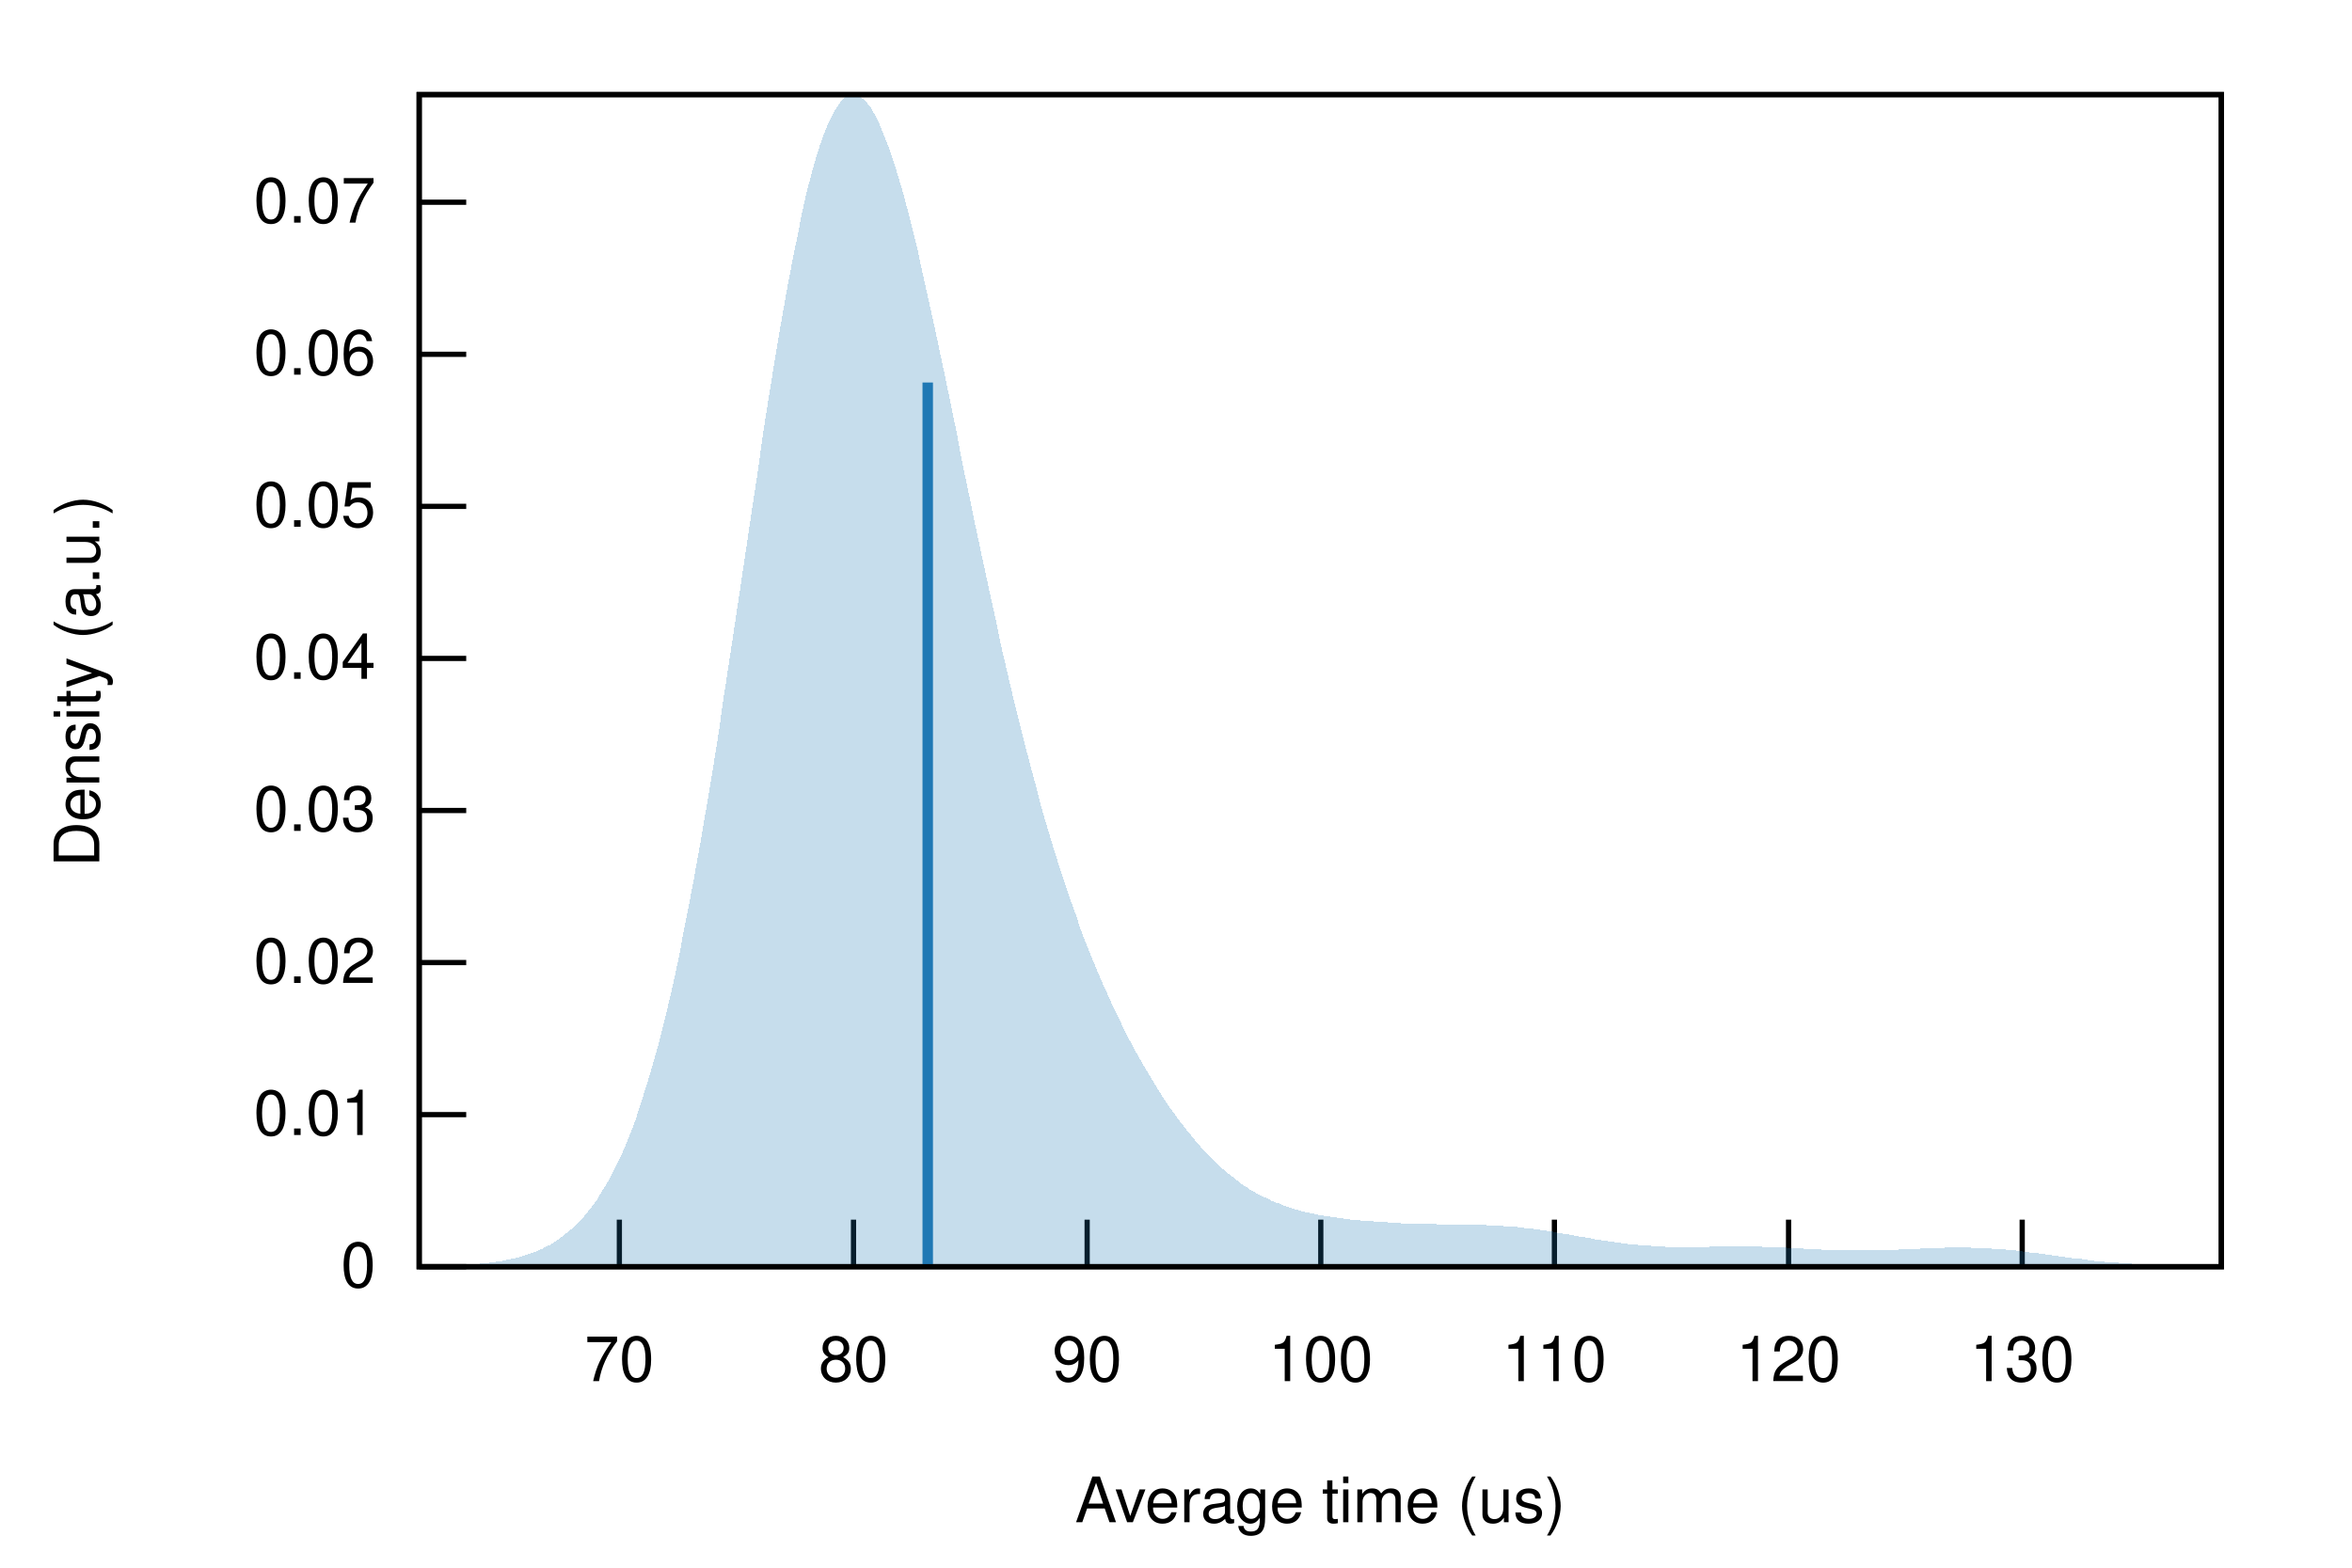
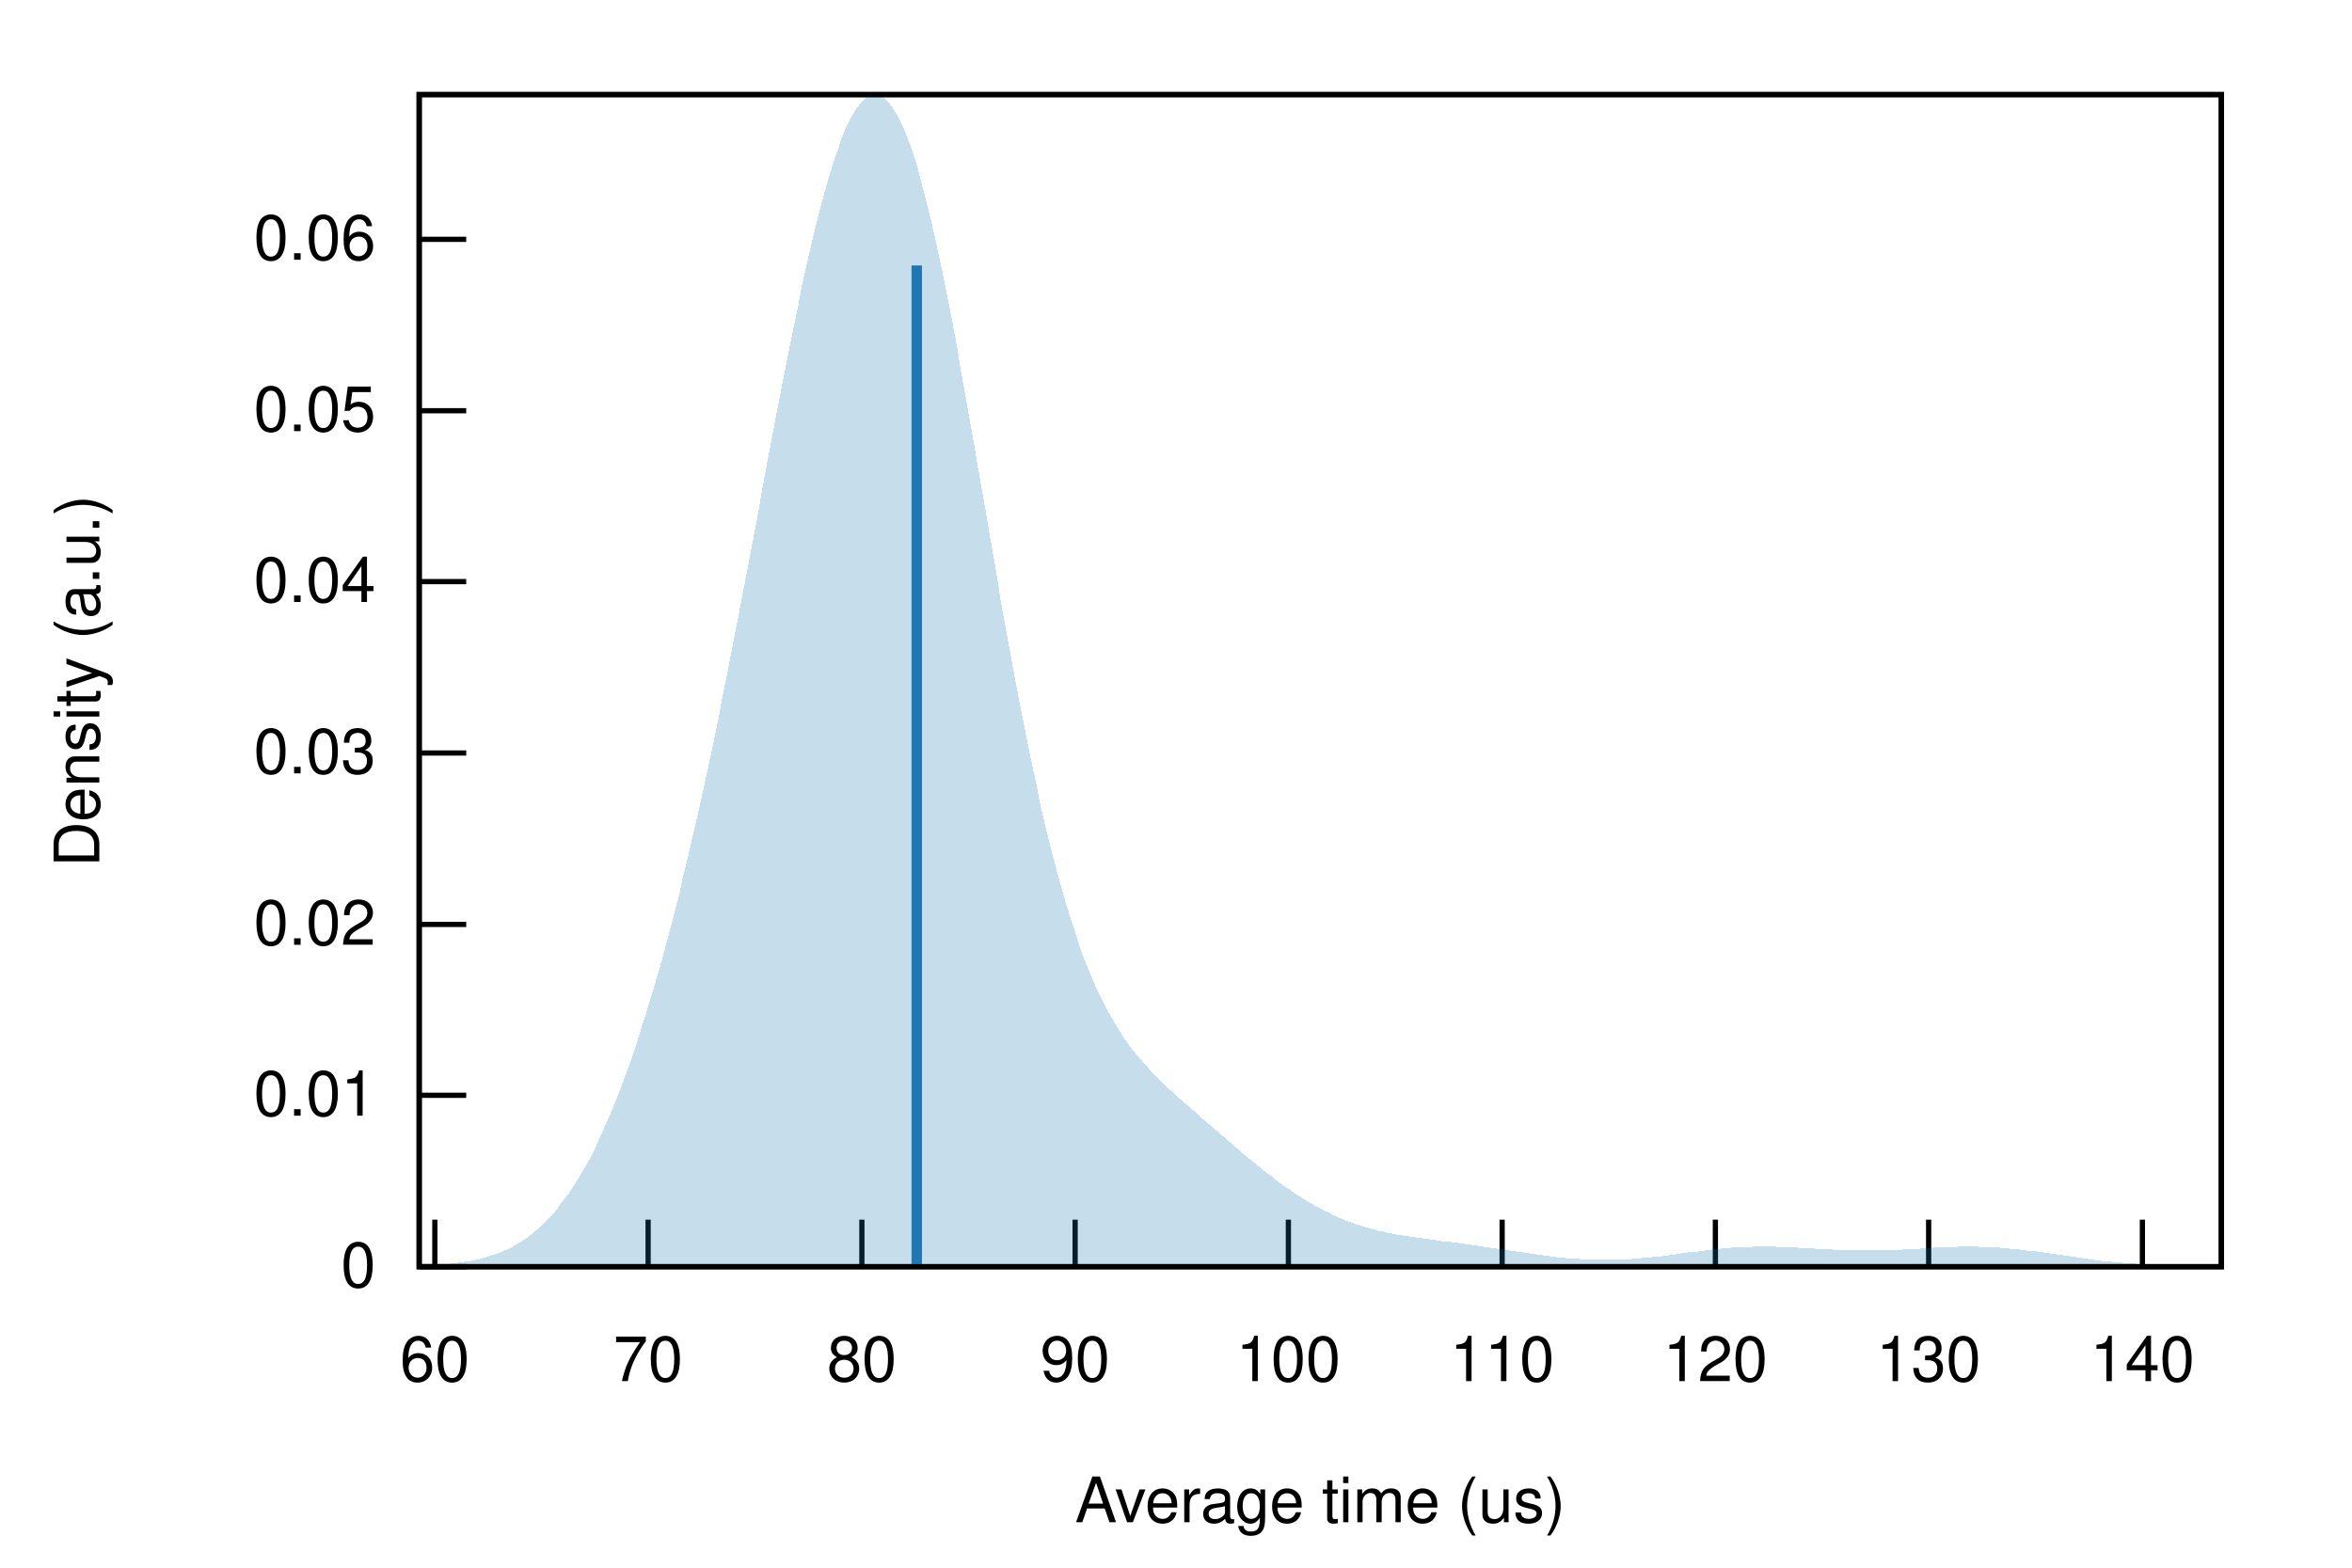
<svg xmlns="http://www.w3.org/2000/svg" xmlns:xlink="http://www.w3.org/1999/xlink" viewBox="0 0 450 300">
  <g id="gnuplot_canvas">
    <rect x="0" y="0" width="450" height="300" fill="none" />
    <defs>
      <circle id="gpDot" r="0.5" stroke-width="0.5" stroke="currentColor" />
      <path id="gpPt0" stroke-width="0.222" stroke="currentColor" d="M-1,0 h2 M0,-1 v2" />
      <path id="gpPt1" stroke-width="0.222" stroke="currentColor" d="M-1,-1 L1,1 M1,-1 L-1,1" />
      <path id="gpPt2" stroke-width="0.222" stroke="currentColor" d="M-1,0 L1,0 M0,-1 L0,1 M-1,-1 L1,1 M-1,1 L1,-1" />
      <rect id="gpPt3" stroke-width="0.222" stroke="currentColor" x="-1" y="-1" width="2" height="2" />
      <rect id="gpPt4" stroke-width="0.222" stroke="currentColor" fill="currentColor" x="-1" y="-1" width="2" height="2" />
      <circle id="gpPt5" stroke-width="0.222" stroke="currentColor" cx="0" cy="0" r="1" />
      <use xlink:href="#gpPt5" id="gpPt6" fill="currentColor" stroke="none" />
      <path id="gpPt7" stroke-width="0.222" stroke="currentColor" d="M0,-1.33 L-1.33,0.67 L1.33,0.67 z" />
      <use xlink:href="#gpPt7" id="gpPt8" fill="currentColor" stroke="none" />
      <use xlink:href="#gpPt7" id="gpPt9" stroke="currentColor" transform="rotate(180)" />
      <use xlink:href="#gpPt9" id="gpPt10" fill="currentColor" stroke="none" />
      <use xlink:href="#gpPt3" id="gpPt11" stroke="currentColor" transform="rotate(45)" />
      <use xlink:href="#gpPt11" id="gpPt12" fill="currentColor" stroke="none" />
      <path id="gpPt13" stroke-width="0.222" stroke="currentColor" d="M0,1.330 L1.265,0.411 L0.782,-1.067 L-0.782,-1.076 L-1.265,0.411 z" />
      <use xlink:href="#gpPt13" id="gpPt14" fill="currentColor" stroke="none" />
      <filter id="textbox" filterUnits="objectBoundingBox" x="0" y="0" height="1" width="1">
        <feFlood flood-color="white" flood-opacity="1" result="bgnd" />
        <feComposite in="SourceGraphic" in2="bgnd" operator="atop" />
      </filter>
      <filter id="greybox" filterUnits="objectBoundingBox" x="0" y="0" height="1" width="1">
        <feFlood flood-color="lightgrey" flood-opacity="1" result="grey" />
        <feComposite in="SourceGraphic" in2="grey" operator="atop" />
      </filter>
    </defs>
    <g fill="none" color="white" stroke="currentColor" stroke-width="1.00" stroke-linecap="butt" stroke-linejoin="miter">
</g>
    <g fill="none" color="black" stroke="currentColor" stroke-width="1.00" stroke-linecap="butt" stroke-linejoin="miter">
      <path stroke="black" d="M80.2,242.4 L89.2,242.4  " />
      <g transform="translate(71.9,246.3)" stroke="none" fill="black" font-family="Helvetica" font-size="12.00" text-anchor="end">
        <text>
          <tspan font-family="Helvetica"> 0</tspan>
        </text>
      </g>
    </g>
    <g fill="none" color="black" stroke="currentColor" stroke-width="1.00" stroke-linecap="butt" stroke-linejoin="miter">
-       <path stroke="black" d="M80.2,213.3 L89.2,213.3  " />
-       <g transform="translate(71.9,217.2)" stroke="none" fill="black" font-family="Helvetica" font-size="12.00" text-anchor="end">
+       <path stroke="black" d="M80.2,209.6 L89.2,209.6  " />
+       <g transform="translate(71.9,213.5)" stroke="none" fill="black" font-family="Helvetica" font-size="12.00" text-anchor="end">
        <text>
          <tspan font-family="Helvetica"> 0.01</tspan>
        </text>
      </g>
    </g>
    <g fill="none" color="black" stroke="currentColor" stroke-width="1.00" stroke-linecap="butt" stroke-linejoin="miter">
-       <path stroke="black" d="M80.2,184.2 L89.2,184.2  " />
-       <g transform="translate(71.9,188.1)" stroke="none" fill="black" font-family="Helvetica" font-size="12.00" text-anchor="end">
+       <path stroke="black" d="M80.2,176.9 L89.2,176.9  " />
+       <g transform="translate(71.9,180.8)" stroke="none" fill="black" font-family="Helvetica" font-size="12.00" text-anchor="end">
        <text>
          <tspan font-family="Helvetica"> 0.02</tspan>
        </text>
      </g>
    </g>
    <g fill="none" color="black" stroke="currentColor" stroke-width="1.00" stroke-linecap="butt" stroke-linejoin="miter">
-       <path stroke="black" d="M80.2,155.1 L89.2,155.1  " />
-       <g transform="translate(71.9,159.0)" stroke="none" fill="black" font-family="Helvetica" font-size="12.00" text-anchor="end">
+       <path stroke="black" d="M80.2,144.1 L89.2,144.1  " />
+       <g transform="translate(71.9,148.0)" stroke="none" fill="black" font-family="Helvetica" font-size="12.00" text-anchor="end">
        <text>
          <tspan font-family="Helvetica"> 0.03</tspan>
        </text>
      </g>
    </g>
    <g fill="none" color="black" stroke="currentColor" stroke-width="1.00" stroke-linecap="butt" stroke-linejoin="miter">
-       <path stroke="black" d="M80.2,126.0 L89.2,126.0  " />
-       <g transform="translate(71.9,129.9)" stroke="none" fill="black" font-family="Helvetica" font-size="12.00" text-anchor="end">
+       <path stroke="black" d="M80.2,111.3 L89.2,111.3  " />
+       <g transform="translate(71.9,115.2)" stroke="none" fill="black" font-family="Helvetica" font-size="12.00" text-anchor="end">
        <text>
          <tspan font-family="Helvetica"> 0.04</tspan>
        </text>
      </g>
    </g>
    <g fill="none" color="black" stroke="currentColor" stroke-width="1.00" stroke-linecap="butt" stroke-linejoin="miter">
-       <path stroke="black" d="M80.2,96.9 L89.2,96.9  " />
-       <g transform="translate(71.9,100.8)" stroke="none" fill="black" font-family="Helvetica" font-size="12.00" text-anchor="end">
+       <path stroke="black" d="M80.2,78.6 L89.2,78.6  " />
+       <g transform="translate(71.9,82.5)" stroke="none" fill="black" font-family="Helvetica" font-size="12.00" text-anchor="end">
        <text>
          <tspan font-family="Helvetica"> 0.05</tspan>
        </text>
      </g>
    </g>
    <g fill="none" color="black" stroke="currentColor" stroke-width="1.00" stroke-linecap="butt" stroke-linejoin="miter">
-       <path stroke="black" d="M80.2,67.8 L89.2,67.8  " />
-       <g transform="translate(71.9,71.7)" stroke="none" fill="black" font-family="Helvetica" font-size="12.00" text-anchor="end">
+       <path stroke="black" d="M80.2,45.8 L89.2,45.8  " />
+       <g transform="translate(71.9,49.7)" stroke="none" fill="black" font-family="Helvetica" font-size="12.00" text-anchor="end">
        <text>
          <tspan font-family="Helvetica"> 0.06</tspan>
        </text>
      </g>
    </g>
    <g fill="none" color="black" stroke="currentColor" stroke-width="1.00" stroke-linecap="butt" stroke-linejoin="miter">
-       <path stroke="black" d="M80.2,38.7 L89.2,38.7  " />
-       <g transform="translate(71.9,42.6)" stroke="none" fill="black" font-family="Helvetica" font-size="12.00" text-anchor="end">
-         <text>
-           <tspan font-family="Helvetica"> 0.07</tspan>
-         </text>
-       </g>
-     </g>
-     <g fill="none" color="black" stroke="currentColor" stroke-width="1.00" stroke-linecap="butt" stroke-linejoin="miter">
-       <path stroke="black" d="M118.5,242.4 L118.5,233.4  " />
-       <g transform="translate(118.5,264.3)" stroke="none" fill="black" font-family="Helvetica" font-size="12.00" text-anchor="middle">
+       <path stroke="black" d="M83.2,242.4 L83.2,233.4  " />
+       <g transform="translate(83.2,264.3)" stroke="none" fill="black" font-family="Helvetica" font-size="12.00" text-anchor="middle">
+         <text>
+           <tspan font-family="Helvetica"> 60</tspan>
+         </text>
+       </g>
+     </g>
+     <g fill="none" color="black" stroke="currentColor" stroke-width="1.00" stroke-linecap="butt" stroke-linejoin="miter">
+       <path stroke="black" d="M124.0,242.4 L124.0,233.4  " />
+       <g transform="translate(124.0,264.3)" stroke="none" fill="black" font-family="Helvetica" font-size="12.00" text-anchor="middle">
        <text>
          <tspan font-family="Helvetica"> 70</tspan>
        </text>
      </g>
    </g>
    <g fill="none" color="black" stroke="currentColor" stroke-width="1.00" stroke-linecap="butt" stroke-linejoin="miter">
-       <path stroke="black" d="M163.3,242.4 L163.3,233.4  " />
-       <g transform="translate(163.3,264.3)" stroke="none" fill="black" font-family="Helvetica" font-size="12.00" text-anchor="middle">
+       <path stroke="black" d="M164.9,242.4 L164.9,233.4  " />
+       <g transform="translate(164.9,264.3)" stroke="none" fill="black" font-family="Helvetica" font-size="12.00" text-anchor="middle">
        <text>
          <tspan font-family="Helvetica"> 80</tspan>
        </text>
      </g>
    </g>
    <g fill="none" color="black" stroke="currentColor" stroke-width="1.00" stroke-linecap="butt" stroke-linejoin="miter">
-       <path stroke="black" d="M208.0,242.4 L208.0,233.4  " />
-       <g transform="translate(208.0,264.3)" stroke="none" fill="black" font-family="Helvetica" font-size="12.00" text-anchor="middle">
+       <path stroke="black" d="M205.7,242.4 L205.7,233.4  " />
+       <g transform="translate(205.7,264.3)" stroke="none" fill="black" font-family="Helvetica" font-size="12.00" text-anchor="middle">
        <text>
          <tspan font-family="Helvetica"> 90</tspan>
        </text>
      </g>
    </g>
    <g fill="none" color="black" stroke="currentColor" stroke-width="1.00" stroke-linecap="butt" stroke-linejoin="miter">
-       <path stroke="black" d="M252.7,242.4 L252.7,233.4  " />
-       <g transform="translate(252.7,264.3)" stroke="none" fill="black" font-family="Helvetica" font-size="12.00" text-anchor="middle">
+       <path stroke="black" d="M246.5,242.4 L246.5,233.4  " />
+       <g transform="translate(246.5,264.3)" stroke="none" fill="black" font-family="Helvetica" font-size="12.00" text-anchor="middle">
        <text>
          <tspan font-family="Helvetica"> 100</tspan>
        </text>
      </g>
    </g>
    <g fill="none" color="black" stroke="currentColor" stroke-width="1.00" stroke-linecap="butt" stroke-linejoin="miter">
-       <path stroke="black" d="M297.4,242.4 L297.4,233.4  " />
-       <g transform="translate(297.4,264.3)" stroke="none" fill="black" font-family="Helvetica" font-size="12.00" text-anchor="middle">
+       <path stroke="black" d="M287.4,242.4 L287.4,233.4  " />
+       <g transform="translate(287.4,264.3)" stroke="none" fill="black" font-family="Helvetica" font-size="12.00" text-anchor="middle">
        <text>
          <tspan font-family="Helvetica"> 110</tspan>
        </text>
      </g>
    </g>
    <g fill="none" color="black" stroke="currentColor" stroke-width="1.00" stroke-linecap="butt" stroke-linejoin="miter">
-       <path stroke="black" d="M342.2,242.4 L342.2,233.4  " />
-       <g transform="translate(342.2,264.3)" stroke="none" fill="black" font-family="Helvetica" font-size="12.00" text-anchor="middle">
+       <path stroke="black" d="M328.2,242.4 L328.2,233.4  " />
+       <g transform="translate(328.2,264.3)" stroke="none" fill="black" font-family="Helvetica" font-size="12.00" text-anchor="middle">
        <text>
          <tspan font-family="Helvetica"> 120</tspan>
        </text>
      </g>
    </g>
    <g fill="none" color="black" stroke="currentColor" stroke-width="1.00" stroke-linecap="butt" stroke-linejoin="miter">
-       <path stroke="black" d="M386.9,242.4 L386.9,233.4  " />
-       <g transform="translate(386.9,264.3)" stroke="none" fill="black" font-family="Helvetica" font-size="12.00" text-anchor="middle">
+       <path stroke="black" d="M369.0,242.4 L369.0,233.4  " />
+       <g transform="translate(369.0,264.3)" stroke="none" fill="black" font-family="Helvetica" font-size="12.00" text-anchor="middle">
        <text>
          <tspan font-family="Helvetica"> 130</tspan>
+         </text>
+       </g>
+     </g>
+     <g fill="none" color="black" stroke="currentColor" stroke-width="1.00" stroke-linecap="butt" stroke-linejoin="miter">
+       <path stroke="black" d="M409.9,242.4 L409.9,233.4  " />
+       <g transform="translate(409.9,264.3)" stroke="none" fill="black" font-family="Helvetica" font-size="12.00" text-anchor="middle">
+         <text>
+           <tspan font-family="Helvetica"> 140</tspan>
        </text>
      </g>
    </g>
    <g fill="none" color="black" stroke="currentColor" stroke-width="1.00" stroke-linecap="butt" stroke-linejoin="miter">
</g>
    <g fill="none" color="black" stroke="currentColor" stroke-width="1.00" stroke-linecap="butt" stroke-linejoin="miter">
      <path stroke="black" d="M80.2,18.1 L80.2,242.4 L425.0,242.4 L425.0,18.1 L80.2,18.1 Z  " />
    </g>
    <g fill="none" color="black" stroke="currentColor" stroke-width="1.00" stroke-linecap="butt" stroke-linejoin="miter">
      <g transform="translate(19.0,130.3) rotate(270)" stroke="none" fill="black" font-family="Helvetica" font-size="12.00" text-anchor="middle">
        <text>
          <tspan font-family="Helvetica">Density (a.u.)</tspan>
        </text>
      </g>
    </g>
    <g fill="none" color="black" stroke="currentColor" stroke-width="1.00" stroke-linecap="butt" stroke-linejoin="miter">
      <g transform="translate(252.6,291.3)" stroke="none" fill="black" font-family="Helvetica" font-size="12.00" text-anchor="middle">
        <text>
          <tspan font-family="Helvetica">Average time (us)</tspan>
        </text>
      </g>
    </g>
    <g fill="none" color="black" stroke="currentColor" stroke-width="1.00" stroke-linecap="butt" stroke-linejoin="miter">
</g>
    <g id="gnuplot_plot_1">
      <g fill="none" color="black" stroke="currentColor" stroke-width="1.00" stroke-linecap="butt" stroke-linejoin="miter">
        <g stroke="none" shape-rendering="crispEdges">
-           <polygon fill="rgb( 31, 120, 180)" fill-opacity="0.25" points="80.2,242.3 80.9,242.3 81.6,242.3 82.3,242.3 83.0,242.3 83.7,242.3 84.3,242.2 85.0,242.2 85.7,242.2 86.4,242.2 87.1,242.1 87.8,242.1 88.5,242.1 89.2,242.0 89.9,242.0 90.6,241.9 91.3,241.9 91.9,241.8 92.6,241.7 93.3,241.7 94.0,241.6 94.7,241.5 95.4,241.4 96.1,241.3 96.8,241.1 97.5,241.0 98.2,240.8 98.9,240.7 99.5,240.5 100.2,240.3 100.9,240.1 101.6,239.8 102.3,239.6 103.0,239.3 103.7,239.0 104.4,238.6 105.1,238.3 105.8,237.9 106.5,237.4 107.1,237.0 107.8,236.4 108.5,235.9 109.2,235.3 109.9,234.7 110.6,234.0 111.3,233.3 112.0,232.5 112.7,231.6 113.4,230.7 114.1,229.8 114.7,228.7 115.4,227.6 116.1,226.5 116.8,225.2 117.5,223.9 118.2,222.5 118.9,221.0 119.6,219.4 120.3,217.7 121.0,215.9 121.7,214.0 122.3,212.0 123.0,209.9 123.7,207.7 124.4,205.4 125.1,203.0 125.8,200.5 126.5,197.8 127.2,195.0 127.9,192.1 128.6,189.1 129.3,185.9 130.0,182.7 130.6,179.3 131.3,175.8 132.0,172.2 132.7,168.5 133.4,164.6 134.1,160.7 134.8,156.6 135.5,152.5 136.2,148.3 136.9,144.0 137.6,139.6 138.2,135.1 138.9,130.6 139.6,126.0 140.3,121.4 141.0,116.7 141.7,112.1 142.4,107.4 143.1,102.7 143.8,98.0 144.5,93.4 145.2,88.8 145.8,84.2 146.5,79.7 147.2,75.3 147.9,71.0 148.6,66.7 149.3,62.6 150.0,58.6 150.7,54.7 151.4,51.0 152.1,47.5 152.8,44.1 153.4,40.9 154.1,37.8 154.8,35.0 155.5,32.4 156.2,29.9 156.9,27.7 157.6,25.8 158.3,24.0 159.0,22.5 159.7,21.2 160.4,20.1 161.0,19.2 161.7,18.6 162.4,18.3 163.1,18.1 163.8,18.2 164.5,18.5 165.2,19.0 165.9,19.7 166.6,20.6 167.3,21.8 168.0,23.1 168.6,24.6 169.3,26.3 170.0,28.1 170.7,30.1 171.4,32.3 172.1,34.6 172.8,37.0 173.5,39.6 174.2,42.3 174.9,45.1 175.6,48.0 176.2,50.9 176.9,54.0 177.6,57.1 178.3,60.3 179.0,63.5 179.7,66.8 180.4,70.1 181.1,73.4 181.8,76.8 182.5,80.2 183.2,83.6 183.8,87.0 184.5,90.4 185.2,93.7 185.9,97.1 186.6,100.5 187.3,103.8 188.0,107.1 188.7,110.3 189.4,113.6 190.1,116.7 190.8,119.9 191.4,123.0 192.1,126.0 192.8,129.0 193.5,132.0 194.2,134.9 194.9,137.7 195.6,140.5 196.3,143.3 197.0,145.9 197.7,148.6 198.4,151.1 199.0,153.6 199.7,156.1 200.4,158.4 201.1,160.8 201.8,163.0 202.5,165.3 203.2,167.4 203.9,169.5 204.6,171.6 205.3,173.6 206.0,175.5 206.6,177.4 207.3,179.3 208.0,181.1 208.7,182.8 209.4,184.5 210.1,186.2 210.8,187.8 211.5,189.4 212.2,190.9 212.9,192.5 213.6,193.9 214.3,195.3 214.9,196.7 215.6,198.1 216.3,199.4 217.0,200.7 217.7,202.0 218.4,203.2 219.1,204.4 219.8,205.6 220.5,206.7 221.2,207.9 221.9,209.0 222.5,210.0 223.2,211.0 223.9,212.1 224.6,213.0 225.3,214.0 226.0,214.9 226.7,215.8 227.4,216.7 228.1,217.5 228.8,218.4 229.5,219.2 230.1,219.9 230.8,220.7 231.5,221.4 232.2,222.1 232.9,222.7 233.6,223.4 234.3,224.0 235.0,224.6 235.7,225.1 236.4,225.7 237.1,226.2 237.7,226.7 238.4,227.1 239.1,227.6 239.8,228.0 240.5,228.4 241.2,228.8 241.9,229.1 242.6,229.4 243.3,229.8 244.0,230.1 244.7,230.3 245.3,230.6 246.0,230.8 246.7,231.1 247.4,231.3 248.1,231.5 248.8,231.7 249.5,231.9 250.2,232.0 250.9,232.2 251.6,232.3 252.3,232.5 252.9,232.6 253.6,232.7 254.3,232.8 255.0,232.9 255.7,233.0 256.4,233.1 257.1,233.2 257.8,233.3 258.5,233.4 259.2,233.4 259.9,233.5 260.5,233.6 261.2,233.6 261.9,233.7 262.6,233.7 263.3,233.8 264.0,233.8 264.7,233.9 265.4,233.9 266.1,234.0 266.8,234.0 267.5,234.0 268.1,234.1 268.8,234.1 269.5,234.1 270.2,234.2 270.9,234.2 271.6,234.2 272.3,234.2 273.0,234.2 273.7,234.2 274.4,234.2 275.1,234.3 275.7,234.3 276.4,234.3 277.1,234.3 277.8,234.3 278.5,234.3 279.2,234.3 279.9,234.3 280.6,234.3 281.3,234.4 282.0,234.4 282.7,234.4 283.3,234.4 284.0,234.4 284.7,234.5 285.4,234.5 286.1,234.5 286.8,234.6 287.5,234.6 288.2,234.7 288.9,234.7 289.6,234.8 290.3,234.8 290.9,234.9 291.6,235.0 292.3,235.1 293.0,235.1 293.7,235.2 294.4,235.3 295.1,235.4 295.8,235.5 296.5,235.6 297.2,235.7 297.9,235.9 298.6,236.0 299.2,236.1 299.9,236.2 300.6,236.3 301.3,236.5 302.0,236.6 302.7,236.7 303.4,236.8 304.1,236.9 304.8,237.1 305.5,237.2 306.2,237.3 306.8,237.4 307.5,237.5 308.2,237.6 308.9,237.7 309.6,237.8 310.3,237.9 311.0,238.0 311.7,238.1 312.4,238.2 313.1,238.2 313.8,238.3 314.4,238.3 315.1,238.4 315.8,238.4 316.5,238.5 317.2,238.5 317.9,238.5 318.6,238.6 319.3,238.6 320.0,238.6 320.7,238.6 321.4,238.6 322.0,238.6 322.7,238.6 323.4,238.6 324.1,238.6 324.8,238.6 325.5,238.6 326.2,238.6 326.9,238.6 327.6,238.5 328.3,238.5 329.0,238.5 329.6,238.5 330.3,238.5 331.0,238.5 331.7,238.5 332.4,238.5 333.1,238.5 333.8,238.5 334.5,238.5 335.2,238.5 335.9,238.5 336.6,238.5 337.2,238.6 337.9,238.6 338.6,238.6 339.3,238.6 340.0,238.7 340.7,238.7 341.4,238.7 342.1,238.8 342.8,238.8 343.5,238.9 344.2,238.9 344.8,238.9 345.5,239.0 346.2,239.0 346.9,239.1 347.6,239.1 348.3,239.1 349.0,239.2 349.7,239.2 350.4,239.2 351.1,239.2 351.8,239.3 352.4,239.3 353.1,239.3 353.8,239.3 354.5,239.3 355.2,239.3 355.9,239.3 356.6,239.3 357.3,239.3 358.0,239.3 358.7,239.3 359.4,239.3 360.0,239.3 360.7,239.2 361.4,239.2 362.1,239.2 362.8,239.2 363.5,239.1 364.2,239.1 364.9,239.1 365.6,239.0 366.3,239.0 367.0,239.0 367.6,238.9 368.3,238.9 369.0,238.9 369.7,238.8 370.4,238.8 371.1,238.8 371.8,238.8 372.5,238.7 373.2,238.7 373.9,238.7 374.6,238.7 375.2,238.7 375.9,238.7 376.6,238.7 377.3,238.8 378.0,238.8 378.7,238.8 379.4,238.8 380.1,238.9 380.8,238.9 381.5,239.0 382.2,239.0 382.9,239.1 383.5,239.1 384.2,239.2 384.9,239.3 385.6,239.3 386.3,239.4 387.0,239.5 387.7,239.6 388.4,239.7 389.1,239.8 389.8,239.8 390.5,239.9 391.1,240.0 391.8,240.1 392.5,240.2 393.2,240.3 393.9,240.4 394.6,240.5 395.3,240.6 396.0,240.7 396.7,240.8 397.4,240.9 398.1,240.9 398.7,241.0 399.4,241.1 400.1,241.2 400.8,241.3 401.5,241.3 402.2,241.4 402.9,241.5 403.6,241.5 404.3,241.6 405.0,241.6 405.7,241.7 406.3,241.8 407.0,241.8 407.7,241.8 408.4,241.9 409.1,241.9 409.8,242.0 410.5,242.0 411.2,242.0 411.9,242.1 412.6,242.1 413.3,242.1 413.9,242.2 414.6,242.2 415.3,242.2 416.0,242.2 416.7,242.2 417.4,242.3 418.1,242.3 418.8,242.3 419.5,242.3 420.2,242.3 420.9,242.3 421.5,242.3 422.2,242.3 422.9,242.3 423.6,242.3 424.3,242.4 425.0,242.4 425.0,242.4 424.3,242.4 423.6,242.4 422.9,242.4 422.2,242.4 421.5,242.4 420.9,242.4 420.2,242.4 419.5,242.4 418.8,242.4 418.1,242.4 417.4,242.4 416.7,242.4 416.0,242.4 415.3,242.4 414.6,242.4 413.9,242.4 413.3,242.4 412.6,242.4 411.9,242.4 411.2,242.4 410.5,242.4 409.8,242.4 409.1,242.4 408.4,242.4 407.7,242.4 407.0,242.4 406.3,242.4 405.7,242.4 405.0,242.4 404.3,242.4 403.6,242.4 402.9,242.4 402.2,242.4 401.5,242.4 400.8,242.4 400.1,242.4 399.4,242.4 398.7,242.4 398.1,242.4 397.4,242.4 396.7,242.4 396.0,242.4 395.3,242.4 394.6,242.4 393.9,242.4 393.2,242.4 392.5,242.4 391.8,242.4 391.1,242.4 390.5,242.4 389.8,242.4 389.1,242.4 388.4,242.4 387.7,242.4 387.0,242.4 386.3,242.4 385.6,242.4 384.9,242.4 384.2,242.4 383.5,242.4 382.9,242.4 382.2,242.4 381.5,242.4 380.8,242.4 380.1,242.4 379.4,242.4 378.7,242.4 378.0,242.4 377.3,242.4 376.6,242.4 375.9,242.4 375.2,242.4 374.6,242.4 373.9,242.4 373.2,242.4 372.5,242.4 371.8,242.4 371.1,242.4 370.4,242.4 369.7,242.4 369.0,242.4 368.3,242.4 367.6,242.4 367.0,242.4 366.3,242.4 365.6,242.4 364.9,242.4 364.2,242.4 363.5,242.4 362.8,242.4 362.1,242.4 361.4,242.4 360.7,242.4 360.0,242.4 359.4,242.4 358.7,242.4 358.0,242.4 357.3,242.4 356.6,242.4 355.9,242.4 355.2,242.4 354.5,242.4 353.8,242.4 353.1,242.4 352.4,242.4 351.8,242.4 351.1,242.4 350.4,242.4 349.7,242.4 349.0,242.4 348.3,242.4 347.6,242.4 346.9,242.4 346.2,242.4 345.5,242.4 344.8,242.4 344.2,242.4 343.5,242.4 342.8,242.4 342.1,242.4 341.4,242.4 340.7,242.4 340.0,242.4 339.3,242.4 338.6,242.4 337.9,242.4 337.2,242.4 336.6,242.4 335.9,242.4 335.2,242.4 334.5,242.4 333.8,242.4 333.1,242.4 332.4,242.4 331.7,242.4 331.0,242.4 330.3,242.4 329.6,242.4 329.0,242.4 328.3,242.4 327.6,242.4 326.9,242.4 326.2,242.4 325.5,242.4 324.8,242.4 324.1,242.4 323.4,242.4 322.7,242.4 322.0,242.4 321.4,242.4 320.7,242.4 320.0,242.4 319.3,242.4 318.6,242.4 317.9,242.4 317.2,242.4 316.5,242.4 315.8,242.4 315.1,242.4 314.4,242.4 313.8,242.4 313.1,242.4 312.4,242.4 311.7,242.4 311.0,242.4 310.3,242.4 309.6,242.4 308.9,242.4 308.2,242.4 307.5,242.4 306.8,242.4 306.2,242.4 305.5,242.4 304.8,242.4 304.1,242.4 303.4,242.4 302.7,242.4 302.0,242.4 301.3,242.4 300.6,242.4 299.9,242.4 299.2,242.4 298.6,242.4 297.9,242.4 297.2,242.4 296.5,242.4 295.8,242.4 295.1,242.4 294.4,242.4 293.7,242.4 293.0,242.4 292.3,242.4 291.6,242.4 290.9,242.4 290.3,242.4 289.6,242.4 288.9,242.4 288.2,242.4 287.5,242.4 286.8,242.4 286.1,242.4 285.4,242.4 284.7,242.4 284.0,242.4 283.3,242.4 282.7,242.4 282.0,242.4 281.3,242.4 280.6,242.4 279.9,242.4 279.2,242.4 278.5,242.4 277.8,242.4 277.1,242.4 276.4,242.4 275.7,242.4 275.1,242.4 274.4,242.4 273.7,242.4 273.0,242.4 272.3,242.4 271.6,242.4 270.9,242.4 270.2,242.4 269.5,242.4 268.8,242.4 268.1,242.4 267.5,242.4 266.8,242.4 266.1,242.4 265.4,242.4 264.7,242.4 264.0,242.4 263.3,242.4 262.6,242.4 261.9,242.4 261.2,242.4 260.5,242.4 259.9,242.4 259.2,242.4 258.5,242.4 257.8,242.4 257.1,242.4 256.4,242.4 255.7,242.4 255.0,242.4 254.3,242.4 253.6,242.4 252.9,242.4 252.3,242.4 251.6,242.4 250.9,242.4 250.2,242.4 249.5,242.4 248.8,242.4 248.1,242.4 247.4,242.4 246.7,242.4 246.0,242.4 245.3,242.4 244.7,242.4 244.0,242.4 243.3,242.4 242.6,242.4 241.9,242.4 241.2,242.4 240.5,242.4 239.8,242.4 239.1,242.4 238.4,242.4 237.7,242.4 237.1,242.4 236.4,242.4 235.7,242.4 235.0,242.4 234.3,242.4 233.6,242.4 232.9,242.4 232.2,242.4 231.5,242.4 230.8,242.4 230.1,242.4 229.5,242.4 228.8,242.4 228.1,242.4 227.4,242.4 226.7,242.4 226.0,242.4 225.3,242.4 224.6,242.4 223.9,242.4 223.2,242.4 222.5,242.4 221.9,242.4 221.2,242.4 220.5,242.4 219.8,242.4 219.1,242.4 218.4,242.4 217.7,242.4 217.0,242.4 216.3,242.4 215.6,242.4 214.9,242.4 214.3,242.4 213.6,242.4 212.9,242.4 212.2,242.4 211.5,242.4 210.8,242.4 210.1,242.4 209.4,242.4 208.7,242.4 208.0,242.4 207.3,242.4 206.6,242.4 206.0,242.4 205.3,242.4 204.6,242.4 203.9,242.4 203.2,242.4 202.5,242.4 201.8,242.4 201.1,242.4 200.4,242.4 199.7,242.4 199.0,242.4 198.4,242.4 197.7,242.4 197.0,242.4 196.3,242.4 195.6,242.4 194.9,242.4 194.2,242.4 193.5,242.4 192.8,242.4 192.1,242.4 191.4,242.4 190.8,242.4 190.1,242.4 189.4,242.4 188.7,242.4 188.0,242.4 187.3,242.4 186.6,242.4 185.9,242.4 185.2,242.4 184.5,242.4 183.8,242.4 183.2,242.4 182.5,242.4 181.8,242.4 181.1,242.4 180.4,242.4 179.7,242.4 179.0,242.4 178.3,242.4 177.6,242.4 176.9,242.4 176.2,242.4 175.6,242.4 174.9,242.4 174.2,242.4 173.5,242.4 172.8,242.4 172.1,242.4 171.4,242.4 170.7,242.4 170.0,242.4 169.3,242.4 168.6,242.4 168.0,242.4 167.3,242.4 166.6,242.4 165.9,242.4 165.2,242.4 164.5,242.4 163.8,242.4 163.1,242.4 162.4,242.4 161.7,242.4 161.0,242.4 160.4,242.4 159.7,242.4 159.0,242.4 158.3,242.4 157.6,242.4 156.9,242.4 156.2,242.4 155.5,242.4 154.8,242.4 154.1,242.4 153.4,242.4 152.8,242.4 152.1,242.4 151.4,242.4 150.7,242.4 150.0,242.4 149.3,242.4 148.6,242.4 147.9,242.4 147.2,242.4 146.5,242.4 145.8,242.4 145.2,242.4 144.5,242.4 143.8,242.4 143.1,242.4 142.4,242.4 141.7,242.4 141.0,242.4 140.3,242.4 139.6,242.4 138.9,242.4 138.2,242.4 137.6,242.4 136.9,242.4 136.2,242.4 135.5,242.4 134.8,242.4 134.1,242.4 133.4,242.4 132.7,242.4 132.0,242.4 131.3,242.4 130.6,242.4 130.0,242.4 129.3,242.4 128.6,242.4 127.9,242.4 127.2,242.4 126.5,242.4 125.8,242.4 125.1,242.4 124.4,242.4 123.7,242.4 123.0,242.4 122.3,242.4 121.7,242.4 121.0,242.4 120.3,242.4 119.6,242.4 118.9,242.4 118.2,242.4 117.5,242.4 116.8,242.4 116.1,242.4 115.4,242.4 114.7,242.4 114.1,242.4 113.4,242.4 112.7,242.4 112.0,242.4 111.3,242.4 110.6,242.4 109.9,242.4 109.2,242.4 108.5,242.4 107.8,242.4 107.1,242.4 106.5,242.4 105.8,242.4 105.1,242.4 104.4,242.4 103.7,242.4 103.0,242.4 102.3,242.4 101.6,242.4 100.9,242.4 100.2,242.4 99.5,242.4 98.9,242.4 98.2,242.4 97.5,242.4 96.8,242.4 96.1,242.4 95.4,242.4 94.7,242.4 94.0,242.4 93.3,242.4 92.6,242.4 91.9,242.4 91.3,242.4 90.6,242.4 89.9,242.4 89.2,242.4 88.5,242.4 87.8,242.4 87.1,242.4 86.4,242.4 85.7,242.4 85.0,242.4 84.3,242.4 83.7,242.4 83.0,242.4 82.3,242.4 81.6,242.4 80.9,242.4 80.2,242.4 " />
+           <polygon fill="rgb( 31, 120, 180)" fill-opacity="0.25" points="80.2,242.2 80.9,242.2 81.6,242.2 82.3,242.1 83.0,242.1 83.7,242.0 84.3,242.0 85.0,241.9 85.7,241.9 86.4,241.8 87.1,241.7 87.8,241.6 88.5,241.5 89.2,241.4 89.9,241.3 90.6,241.2 91.3,241.0 91.9,240.9 92.6,240.7 93.3,240.5 94.0,240.3 94.7,240.0 95.4,239.8 96.1,239.5 96.8,239.2 97.5,238.9 98.2,238.5 98.9,238.1 99.5,237.7 100.2,237.3 100.9,236.8 101.6,236.3 102.3,235.7 103.0,235.1 103.7,234.5 104.4,233.8 105.1,233.1 105.8,232.3 106.5,231.5 107.1,230.6 107.8,229.7 108.5,228.8 109.2,227.8 109.9,226.7 110.6,225.6 111.3,224.4 112.0,223.2 112.7,222.0 113.4,220.6 114.1,219.2 114.7,217.8 115.4,216.3 116.1,214.7 116.8,213.1 117.5,211.4 118.2,209.7 118.9,207.9 119.6,206.0 120.3,204.1 121.0,202.1 121.7,200.1 122.3,198.0 123.0,195.8 123.7,193.6 124.4,191.3 125.1,189.0 125.8,186.6 126.5,184.2 127.2,181.6 127.9,179.1 128.6,176.4 129.3,173.7 130.0,171.0 130.6,168.1 131.3,165.3 132.0,162.3 132.7,159.3 133.4,156.3 134.1,153.2 134.8,150.0 135.5,146.8 136.2,143.5 136.9,140.2 137.6,136.8 138.2,133.4 138.9,130.0 139.6,126.5 140.3,122.9 141.0,119.3 141.7,115.7 142.4,112.1 143.1,108.4 143.8,104.8 144.5,101.1 145.2,97.4 145.8,93.7 146.5,90.0 147.2,86.3 147.9,82.6 148.6,79.0 149.3,75.4 150.0,71.8 150.7,68.3 151.4,64.8 152.1,61.4 152.8,58.1 153.4,54.8 154.1,51.7 154.8,48.6 155.5,45.6 156.2,42.8 156.9,40.0 157.6,37.4 158.3,34.9 159.0,32.6 159.7,30.4 160.4,28.4 161.0,26.5 161.7,24.8 162.4,23.3 163.1,22.0 163.8,20.9 164.5,19.9 165.2,19.2 165.9,18.6 166.6,18.2 167.3,18.1 168.0,18.2 168.6,18.4 169.3,18.9 170.0,19.6 170.7,20.5 171.4,21.6 172.1,22.9 172.8,24.3 173.5,26.0 174.2,27.9 174.9,30.0 175.6,32.2 176.2,34.7 176.9,37.3 177.6,40.0 178.3,42.9 179.0,46.0 179.7,49.2 180.4,52.5 181.1,55.9 181.8,59.5 182.5,63.1 183.2,66.9 183.8,70.7 184.5,74.5 185.2,78.5 185.9,82.4 186.6,86.4 187.3,90.5 188.0,94.5 188.7,98.5 189.4,102.6 190.1,106.6 190.8,110.6 191.4,114.6 192.1,118.5 192.8,122.3 193.5,126.1 194.2,129.9 194.9,133.6 195.6,137.1 196.3,140.6 197.0,144.1 197.7,147.4 198.4,150.6 199.0,153.8 199.7,156.8 200.4,159.7 201.1,162.5 201.8,165.2 202.5,167.8 203.2,170.3 203.9,172.7 204.6,175.0 205.3,177.2 206.0,179.3 206.6,181.3 207.3,183.2 208.0,184.9 208.7,186.6 209.4,188.3 210.1,189.8 210.8,191.2 211.5,192.6 212.2,193.9 212.9,195.1 213.6,196.3 214.3,197.4 214.9,198.4 215.6,199.4 216.3,200.4 217.0,201.3 217.7,202.1 218.4,202.9 219.1,203.7 219.8,204.5 220.5,205.2 221.2,205.9 221.9,206.6 222.5,207.3 223.2,208.0 223.9,208.6 224.6,209.2 225.3,209.9 226.0,210.5 226.7,211.1 227.4,211.7 228.1,212.3 228.8,212.9 229.5,213.5 230.1,214.1 230.8,214.7 231.5,215.3 232.2,215.9 232.9,216.5 233.6,217.1 234.3,217.7 235.0,218.3 235.7,218.9 236.4,219.5 237.1,220.1 237.7,220.7 238.4,221.2 239.1,221.8 239.8,222.4 240.5,222.9 241.2,223.5 241.9,224.1 242.6,224.6 243.3,225.1 244.0,225.7 244.7,226.2 245.3,226.7 246.0,227.2 246.7,227.6 247.4,228.1 248.1,228.6 248.8,229.0 249.5,229.5 250.2,229.9 250.9,230.3 251.6,230.7 252.3,231.1 252.9,231.4 253.6,231.8 254.3,232.1 255.0,232.5 255.7,232.8 256.4,233.1 257.1,233.4 257.8,233.7 258.5,233.9 259.2,234.2 259.9,234.4 260.5,234.6 261.2,234.8 261.9,235.0 262.6,235.2 263.3,235.4 264.0,235.6 264.7,235.7 265.4,235.9 266.1,236.0 266.8,236.2 267.5,236.3 268.1,236.4 268.8,236.5 269.5,236.6 270.2,236.7 270.9,236.8 271.6,236.9 272.3,237.0 273.0,237.1 273.7,237.2 274.4,237.3 275.1,237.4 275.7,237.5 276.4,237.6 277.1,237.6 277.8,237.7 278.5,237.8 279.2,237.9 279.9,238.0 280.6,238.1 281.3,238.2 282.0,238.3 282.7,238.4 283.3,238.5 284.0,238.6 284.7,238.7 285.4,238.8 286.1,238.9 286.8,239.0 287.5,239.1 288.2,239.2 288.9,239.3 289.6,239.4 290.3,239.5 290.9,239.6 291.6,239.7 292.3,239.8 293.0,239.9 293.7,240.0 294.4,240.1 295.1,240.2 295.8,240.3 296.5,240.4 297.2,240.5 297.9,240.6 298.6,240.6 299.2,240.7 299.9,240.8 300.6,240.8 301.3,240.9 302.0,240.9 302.7,241.0 303.4,241.0 304.1,241.1 304.8,241.1 305.5,241.1 306.2,241.1 306.8,241.1 307.5,241.1 308.2,241.1 308.9,241.1 309.6,241.1 310.3,241.0 311.0,241.0 311.7,241.0 312.4,240.9 313.1,240.9 313.8,240.8 314.4,240.7 315.1,240.7 315.8,240.6 316.5,240.5 317.2,240.4 317.9,240.4 318.6,240.3 319.3,240.2 320.0,240.1 320.7,240.0 321.4,239.9 322.0,239.8 322.7,239.7 323.4,239.6 324.1,239.6 324.8,239.5 325.5,239.4 326.2,239.3 326.9,239.2 327.6,239.1 328.3,239.1 329.0,239.0 329.6,238.9 330.3,238.8 331.0,238.8 331.7,238.7 332.4,238.7 333.1,238.6 333.8,238.6 334.5,238.6 335.2,238.6 335.9,238.5 336.6,238.5 337.2,238.5 337.9,238.5 338.6,238.5 339.3,238.5 340.0,238.6 340.7,238.6 341.4,238.6 342.1,238.6 342.8,238.7 343.5,238.7 344.2,238.8 344.8,238.8 345.5,238.8 346.2,238.9 346.9,238.9 347.6,239.0 348.3,239.0 349.0,239.1 349.7,239.1 350.4,239.1 351.1,239.2 351.8,239.2 352.4,239.2 353.1,239.3 353.8,239.3 354.5,239.3 355.2,239.3 355.9,239.3 356.6,239.3 357.3,239.3 358.0,239.3 358.7,239.3 359.4,239.3 360.0,239.3 360.7,239.3 361.4,239.3 362.1,239.2 362.8,239.2 363.5,239.2 364.2,239.1 364.9,239.1 365.6,239.0 366.3,239.0 367.0,239.0 367.6,238.9 368.3,238.9 369.0,238.8 369.7,238.8 370.4,238.7 371.1,238.7 371.8,238.7 372.5,238.6 373.2,238.6 373.9,238.6 374.6,238.6 375.2,238.5 375.9,238.5 376.6,238.5 377.3,238.5 378.0,238.5 378.7,238.6 379.4,238.6 380.1,238.6 380.8,238.6 381.5,238.7 382.2,238.7 382.9,238.8 383.5,238.8 384.2,238.9 384.9,239.0 385.6,239.0 386.3,239.1 387.0,239.2 387.7,239.3 388.4,239.4 389.1,239.4 389.8,239.5 390.5,239.6 391.1,239.7 391.8,239.8 392.5,239.9 393.2,240.0 393.9,240.1 394.6,240.2 395.3,240.3 396.0,240.4 396.7,240.5 397.4,240.6 398.1,240.7 398.7,240.8 399.4,240.9 400.1,241.0 400.8,241.1 401.5,241.2 402.2,241.3 402.9,241.3 403.6,241.4 404.3,241.5 405.0,241.5 405.7,241.6 406.3,241.7 407.0,241.7 407.7,241.8 408.4,241.8 409.1,241.9 409.8,241.9 410.5,242.0 411.2,242.0 411.9,242.0 412.6,242.1 413.3,242.1 413.9,242.1 414.6,242.2 415.3,242.2 416.0,242.2 416.7,242.2 417.4,242.2 418.1,242.3 418.8,242.3 419.5,242.3 420.2,242.3 420.9,242.3 421.5,242.3 422.2,242.3 422.9,242.3 423.6,242.3 424.3,242.4 425.0,242.4 425.0,242.4 424.3,242.4 423.6,242.4 422.9,242.4 422.2,242.4 421.5,242.4 420.9,242.4 420.2,242.4 419.5,242.4 418.8,242.4 418.1,242.4 417.4,242.4 416.7,242.4 416.0,242.4 415.3,242.4 414.6,242.4 413.9,242.4 413.3,242.4 412.6,242.4 411.9,242.4 411.2,242.4 410.5,242.4 409.8,242.4 409.1,242.4 408.4,242.4 407.7,242.4 407.0,242.4 406.3,242.4 405.7,242.4 405.0,242.4 404.3,242.4 403.6,242.4 402.9,242.4 402.2,242.4 401.5,242.4 400.8,242.4 400.1,242.4 399.4,242.4 398.7,242.4 398.1,242.4 397.4,242.4 396.7,242.4 396.0,242.4 395.3,242.4 394.6,242.4 393.9,242.4 393.2,242.4 392.5,242.4 391.8,242.4 391.1,242.4 390.5,242.4 389.8,242.4 389.1,242.4 388.4,242.4 387.7,242.4 387.0,242.4 386.3,242.4 385.6,242.4 384.9,242.4 384.2,242.4 383.5,242.4 382.9,242.4 382.2,242.4 381.5,242.4 380.8,242.4 380.1,242.4 379.4,242.4 378.7,242.4 378.0,242.4 377.3,242.4 376.6,242.4 375.9,242.4 375.2,242.4 374.6,242.4 373.9,242.4 373.2,242.4 372.5,242.4 371.8,242.4 371.1,242.4 370.4,242.4 369.7,242.4 369.0,242.4 368.3,242.4 367.6,242.4 367.0,242.4 366.3,242.4 365.6,242.4 364.9,242.4 364.2,242.4 363.5,242.4 362.8,242.4 362.1,242.4 361.4,242.4 360.7,242.4 360.0,242.4 359.4,242.4 358.7,242.4 358.0,242.4 357.3,242.4 356.6,242.4 355.9,242.4 355.2,242.4 354.5,242.4 353.8,242.4 353.1,242.4 352.4,242.4 351.8,242.4 351.1,242.4 350.4,242.4 349.7,242.4 349.0,242.4 348.3,242.4 347.6,242.4 346.9,242.4 346.2,242.4 345.5,242.4 344.8,242.4 344.2,242.4 343.5,242.4 342.8,242.4 342.1,242.4 341.4,242.4 340.7,242.4 340.0,242.4 339.3,242.4 338.6,242.4 337.9,242.4 337.2,242.4 336.6,242.4 335.9,242.4 335.2,242.4 334.5,242.4 333.8,242.4 333.1,242.4 332.4,242.4 331.7,242.4 331.0,242.4 330.3,242.4 329.6,242.4 329.0,242.4 328.3,242.4 327.6,242.4 326.9,242.4 326.2,242.4 325.5,242.4 324.8,242.4 324.1,242.4 323.4,242.4 322.7,242.4 322.0,242.4 321.4,242.4 320.7,242.4 320.0,242.4 319.3,242.4 318.6,242.4 317.9,242.4 317.2,242.4 316.5,242.4 315.8,242.4 315.1,242.4 314.4,242.4 313.8,242.4 313.1,242.4 312.4,242.4 311.7,242.4 311.0,242.4 310.3,242.4 309.6,242.4 308.9,242.4 308.2,242.4 307.5,242.4 306.8,242.4 306.2,242.4 305.5,242.4 304.8,242.4 304.1,242.4 303.4,242.4 302.7,242.4 302.0,242.4 301.3,242.4 300.6,242.4 299.9,242.4 299.2,242.4 298.6,242.4 297.9,242.4 297.2,242.4 296.5,242.4 295.8,242.4 295.1,242.4 294.4,242.4 293.7,242.4 293.0,242.4 292.3,242.4 291.6,242.4 290.9,242.4 290.3,242.4 289.6,242.4 288.9,242.4 288.2,242.4 287.5,242.4 286.8,242.4 286.1,242.4 285.4,242.4 284.7,242.4 284.0,242.4 283.3,242.4 282.7,242.4 282.0,242.4 281.3,242.4 280.6,242.4 279.9,242.4 279.2,242.4 278.5,242.4 277.8,242.4 277.1,242.4 276.4,242.4 275.7,242.4 275.1,242.4 274.4,242.4 273.7,242.4 273.0,242.4 272.3,242.4 271.6,242.4 270.9,242.4 270.2,242.4 269.5,242.4 268.8,242.4 268.1,242.4 267.5,242.4 266.8,242.4 266.1,242.4 265.4,242.4 264.7,242.4 264.0,242.4 263.3,242.4 262.6,242.4 261.9,242.4 261.2,242.4 260.5,242.4 259.9,242.4 259.2,242.4 258.5,242.4 257.8,242.4 257.1,242.4 256.4,242.4 255.7,242.4 255.0,242.4 254.3,242.4 253.6,242.4 252.9,242.4 252.3,242.4 251.6,242.4 250.9,242.4 250.2,242.4 249.5,242.4 248.8,242.4 248.1,242.4 247.4,242.4 246.7,242.4 246.0,242.4 245.3,242.4 244.7,242.4 244.0,242.4 243.3,242.4 242.6,242.4 241.9,242.4 241.2,242.4 240.5,242.4 239.8,242.4 239.1,242.4 238.4,242.4 237.7,242.4 237.1,242.4 236.4,242.4 235.7,242.4 235.0,242.4 234.3,242.4 233.6,242.4 232.9,242.4 232.2,242.4 231.5,242.4 230.8,242.4 230.1,242.4 229.5,242.4 228.8,242.4 228.1,242.4 227.4,242.4 226.7,242.4 226.0,242.4 225.3,242.4 224.6,242.4 223.9,242.4 223.2,242.4 222.5,242.4 221.9,242.4 221.2,242.4 220.5,242.4 219.8,242.4 219.1,242.4 218.4,242.4 217.7,242.4 217.0,242.4 216.3,242.4 215.6,242.4 214.9,242.4 214.3,242.4 213.6,242.4 212.9,242.4 212.2,242.4 211.5,242.4 210.8,242.4 210.1,242.4 209.4,242.4 208.7,242.4 208.0,242.4 207.3,242.4 206.6,242.4 206.0,242.4 205.3,242.4 204.6,242.4 203.9,242.4 203.2,242.4 202.5,242.4 201.8,242.4 201.1,242.4 200.4,242.4 199.7,242.4 199.0,242.4 198.4,242.4 197.7,242.4 197.0,242.4 196.3,242.4 195.6,242.4 194.9,242.4 194.2,242.4 193.5,242.4 192.8,242.4 192.1,242.4 191.4,242.4 190.8,242.4 190.1,242.4 189.4,242.4 188.7,242.4 188.0,242.4 187.3,242.4 186.6,242.4 185.9,242.4 185.2,242.4 184.5,242.4 183.8,242.4 183.2,242.4 182.5,242.4 181.8,242.4 181.1,242.4 180.4,242.4 179.7,242.4 179.0,242.4 178.3,242.4 177.6,242.4 176.9,242.4 176.2,242.4 175.6,242.4 174.9,242.4 174.2,242.4 173.5,242.4 172.8,242.4 172.1,242.4 171.4,242.4 170.7,242.4 170.0,242.4 169.3,242.4 168.6,242.4 168.0,242.4 167.3,242.4 166.6,242.4 165.9,242.4 165.2,242.4 164.5,242.4 163.8,242.4 163.1,242.4 162.4,242.4 161.7,242.4 161.0,242.4 160.4,242.4 159.7,242.4 159.0,242.4 158.3,242.4 157.6,242.4 156.9,242.4 156.2,242.4 155.5,242.4 154.8,242.4 154.1,242.4 153.4,242.4 152.8,242.4 152.1,242.4 151.4,242.4 150.7,242.4 150.0,242.4 149.3,242.4 148.6,242.4 147.9,242.4 147.2,242.4 146.5,242.4 145.8,242.4 145.2,242.4 144.5,242.4 143.8,242.4 143.1,242.4 142.4,242.4 141.7,242.4 141.0,242.4 140.3,242.4 139.6,242.4 138.9,242.4 138.2,242.4 137.6,242.4 136.9,242.4 136.2,242.4 135.5,242.4 134.8,242.4 134.1,242.4 133.4,242.4 132.7,242.4 132.0,242.4 131.3,242.4 130.6,242.4 130.0,242.4 129.3,242.4 128.6,242.4 127.9,242.4 127.2,242.4 126.5,242.4 125.8,242.4 125.1,242.4 124.4,242.4 123.7,242.4 123.0,242.4 122.3,242.4 121.7,242.4 121.0,242.4 120.3,242.4 119.6,242.4 118.9,242.4 118.2,242.4 117.5,242.4 116.8,242.4 116.1,242.4 115.4,242.4 114.7,242.4 114.1,242.4 113.4,242.4 112.7,242.4 112.0,242.4 111.3,242.4 110.6,242.4 109.9,242.4 109.2,242.4 108.5,242.4 107.8,242.4 107.1,242.4 106.5,242.4 105.8,242.4 105.1,242.4 104.4,242.4 103.7,242.4 103.0,242.4 102.3,242.4 101.6,242.4 100.9,242.4 100.2,242.4 99.5,242.4 98.9,242.4 98.2,242.4 97.5,242.4 96.8,242.4 96.1,242.4 95.4,242.4 94.7,242.4 94.0,242.4 93.3,242.4 92.6,242.4 91.9,242.4 91.3,242.4 90.6,242.4 89.9,242.4 89.2,242.4 88.5,242.4 87.8,242.4 87.1,242.4 86.4,242.4 85.7,242.4 85.0,242.4 84.3,242.4 83.7,242.4 83.0,242.4 82.3,242.4 81.6,242.4 80.9,242.4 80.2,242.4 " />
        </g>
      </g>
    </g>
    <g id="gnuplot_plot_2">
      <g fill="none" color="white" stroke="rgb( 31, 120, 180)" stroke-width="2.00" stroke-linecap="butt" stroke-linejoin="miter">
</g>
      <g fill="none" color="black" stroke="currentColor" stroke-width="2.00" stroke-linecap="butt" stroke-linejoin="miter">
-         <path stroke="rgb( 31, 120, 180)" d="M177.5,242.4 L177.5,73.2  " />
+         <path stroke="rgb( 31, 120, 180)" d="M175.4,242.4 L175.4,50.8  " />
      </g>
    </g>
    <g fill="none" color="black" stroke="currentColor" stroke-width="2.00" stroke-linecap="butt" stroke-linejoin="miter">
</g>
    <g fill="none" color="black" stroke="black" stroke-width="1.00" stroke-linecap="butt" stroke-linejoin="miter">
</g>
    <g fill="none" color="black" stroke="currentColor" stroke-width="1.00" stroke-linecap="butt" stroke-linejoin="miter">
      <path stroke="black" d="M80.2,18.1 L80.2,242.4 L425.0,242.4 L425.0,18.1 L80.2,18.1 Z  " />
    </g>
    <g fill="none" color="black" stroke="currentColor" stroke-width="1.00" stroke-linecap="butt" stroke-linejoin="miter">
</g>
  </g>
</svg>
